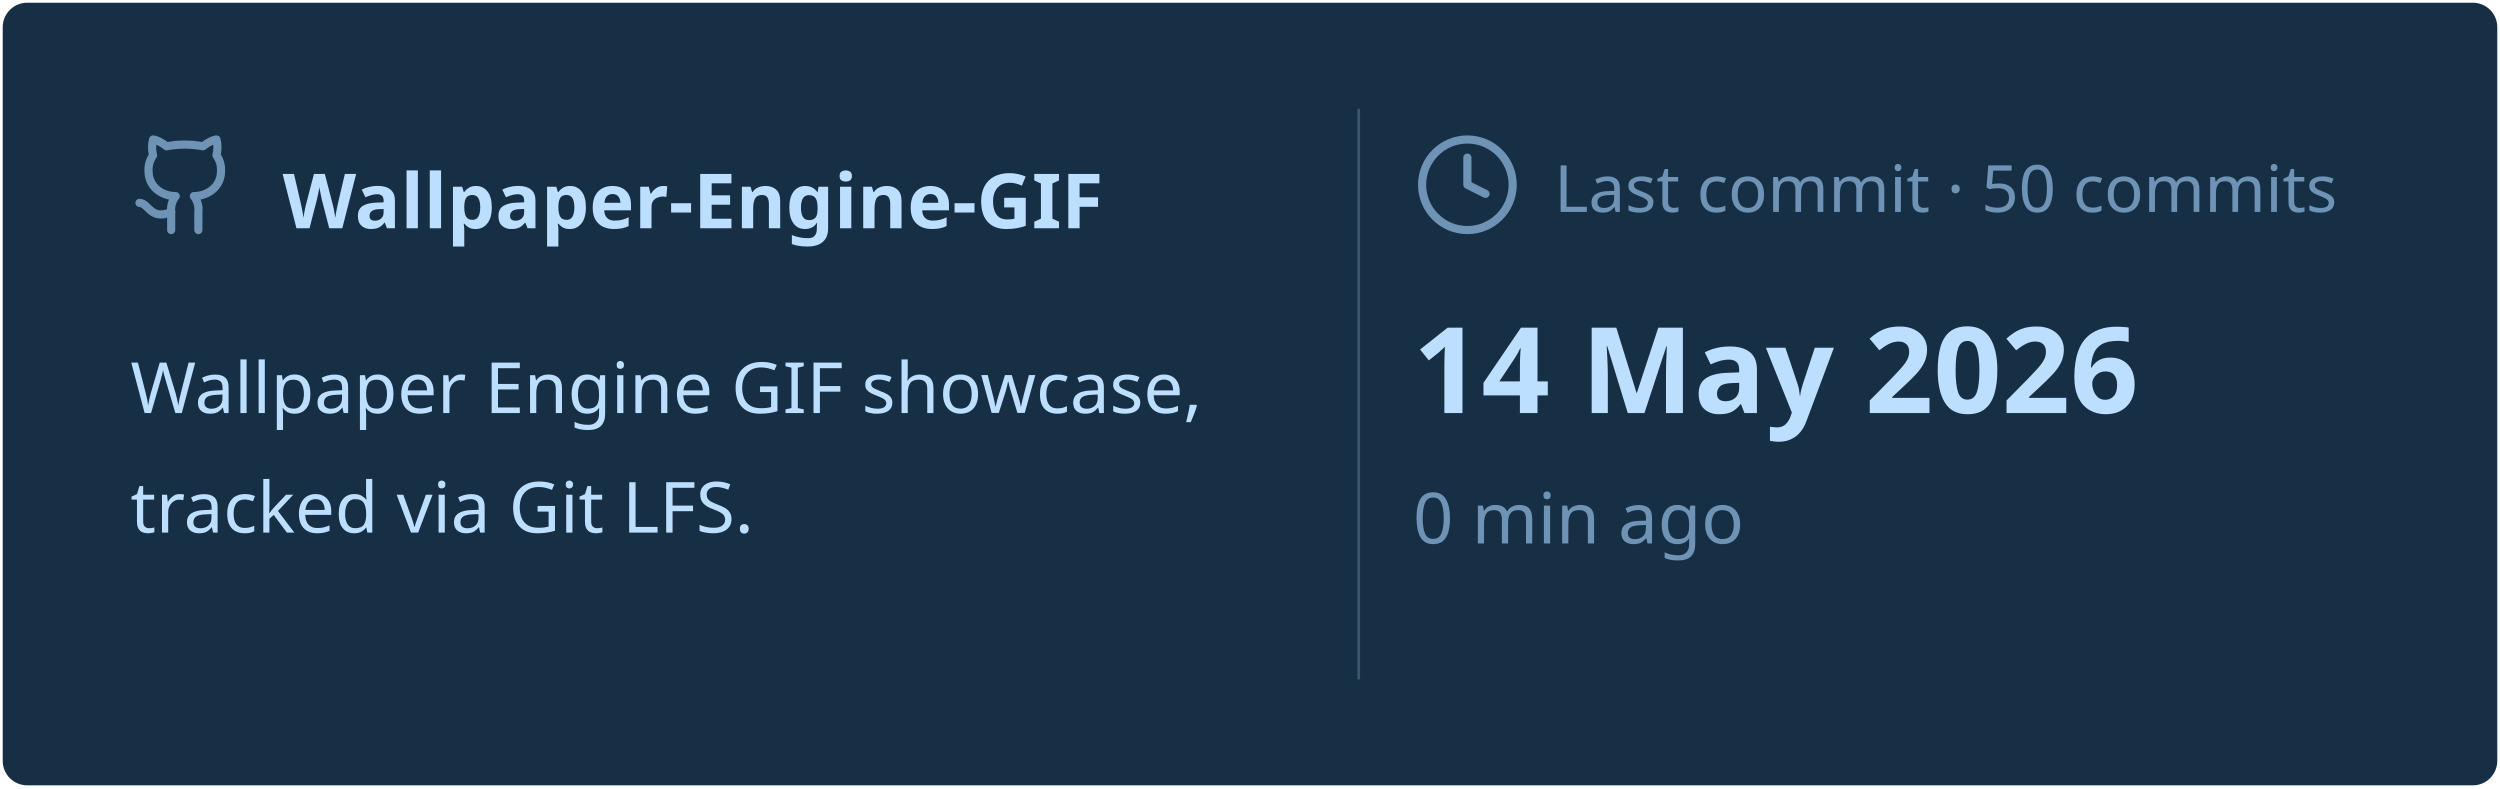
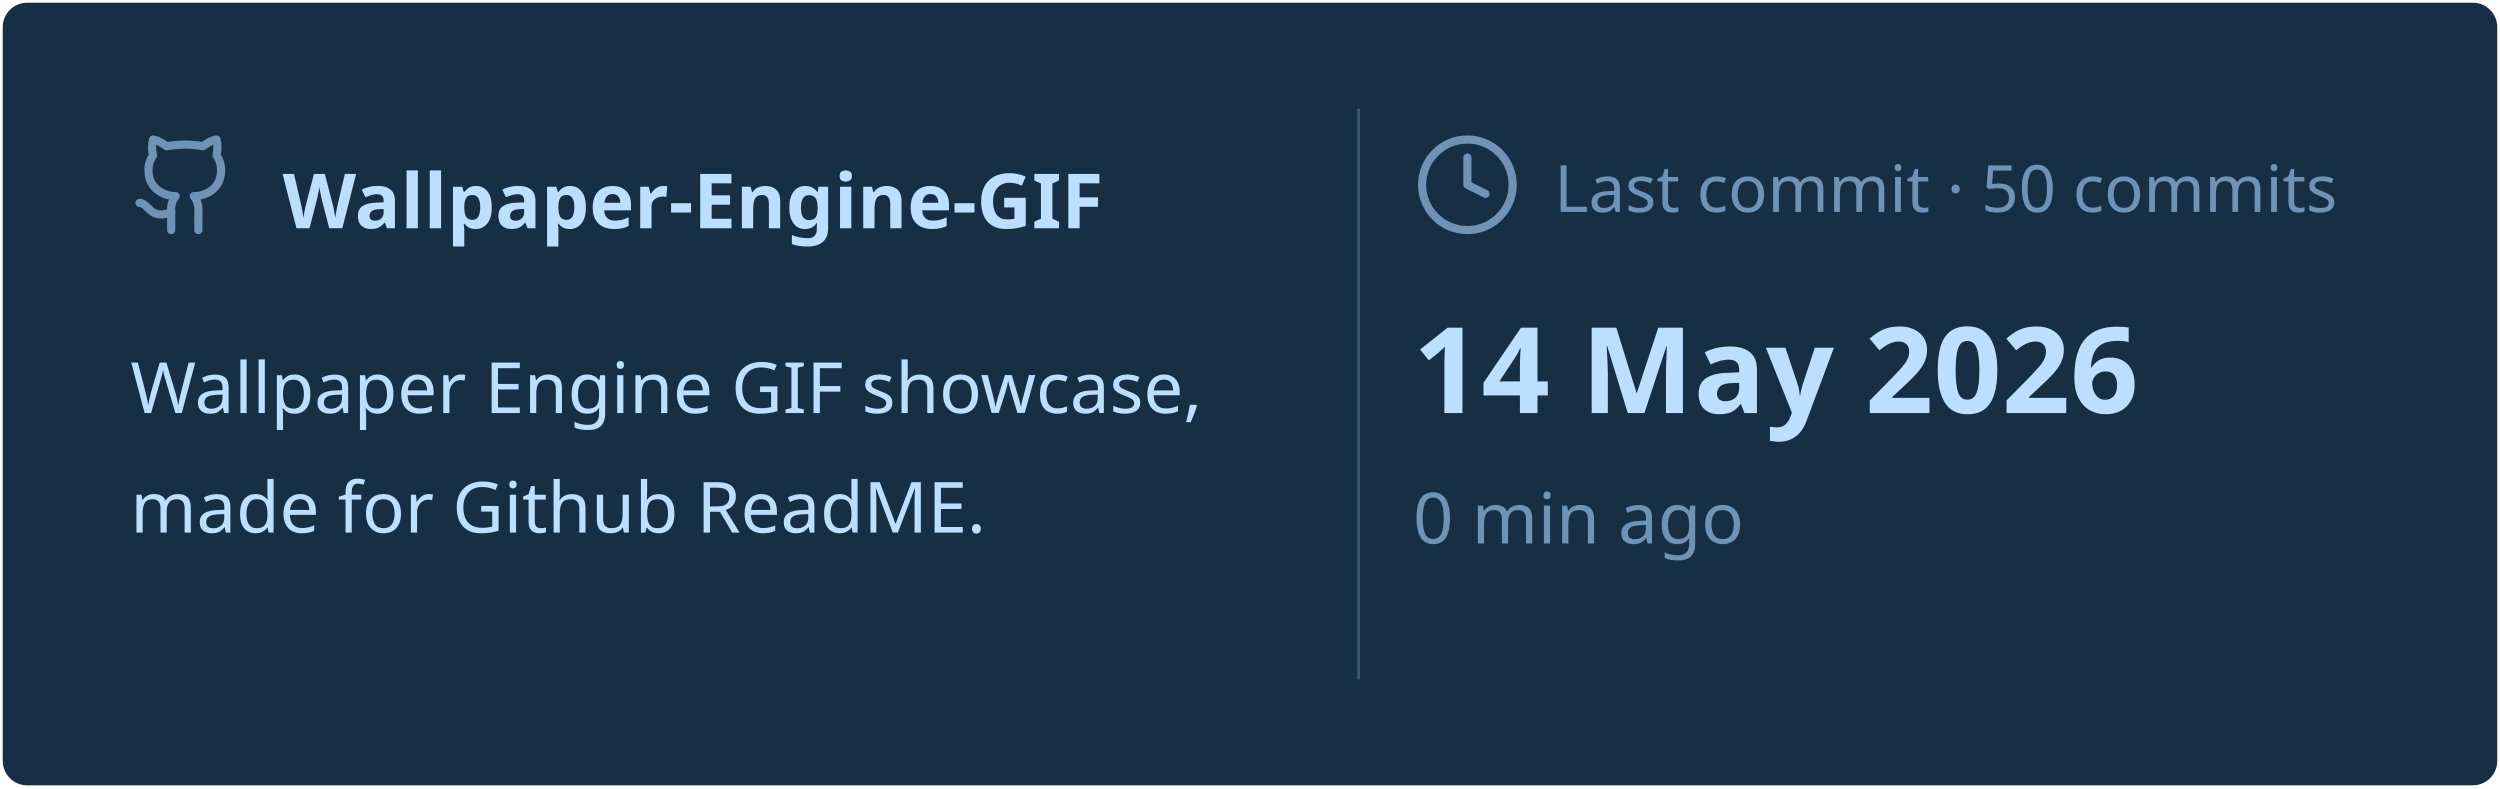
<svg xmlns="http://www.w3.org/2000/svg" viewBox="0 0 460 145" width="460px" height="145px">
  <rect stroke="#000000" stroke-opacity="0" fill="#172F45" rx="4.5" x="0.5" y="0.5" width="459" height="144" />
  <g transform="translate(24, 42)">
    <svg x="0" y="-18" width="20" height="20" viewBox="0 0 24 24" fill="none" stroke="#6E93B5" stroke-width="1.8" stroke-linecap="round" stroke-linejoin="round">
      <path d="M15 22v-4a4.8 4.8 0 0 0-1-3.5c3 0 6-2 6-5.5.08-1.25-.27-2.48-1-3.5.28-1.15.28-2.35 0-3.5 0 0-1 0-3 1.5-2.64-.5-5.36-.5-8 0C6 2 5 2 5 2c-.3 1.15-.3 2.35 0 3.5A5.403 5.403 0 0 0 4 9c0 3.5 3 5.5 6 5.5-.39.49-.68 1.05-.85 1.65-.17.6-.22 1.23-.15 1.85v4" />
      <path d="M9 18c-4.51 2-5-2-7-2" />
    </svg>
    <text x="28" y="0" font-family="&quot;Segoe UI&quot;, Ubuntu, sans-serif" font-size="14" font-weight="700" fill="#BDDFFF">Wallpaper-Engine-GIF</text>
  </g>
  <text x="24" y="76" font-family="&quot;Segoe UI&quot;, Ubuntu, sans-serif" font-size="13" font-weight="400" fill="#BDDFFF">Wallpaper Engine GIF showcase,</text>
-   <text x="24" y="98" font-family="&quot;Segoe UI&quot;, Ubuntu, sans-serif" font-size="13" font-weight="400" fill="#BDDFFF">tracked via Git LFS.</text>
+   <text x="24" y="98" font-family="&quot;Segoe UI&quot;, Ubuntu, sans-serif" font-size="13" font-weight="400" fill="#BDDFFF">made for Github ReadME.</text>
  <line x1="250" y1="20" x2="250" y2="125" stroke="#6E93B5" stroke-width="0.5" stroke-opacity="0.4" />
  <svg x="260" y="24" width="20" height="20" viewBox="0 0 24 24" fill="none" stroke="#6E93B5" stroke-width="1.8" stroke-linecap="round" stroke-linejoin="round">
    <circle cx="12" cy="12" r="10" />
    <polyline points="12 6 12 12 16 14" />
  </svg>
  <text x="286" y="39" font-family="&quot;Segoe UI&quot;, Ubuntu, sans-serif" font-size="12" font-weight="400" fill="#6E93B5">Last commit · 50 commits</text>
  <text x="260" y="76" font-family="&quot;Segoe UI&quot;, Ubuntu, sans-serif" font-size="22" font-weight="700" fill="#BDDFFF">14 May 2026</text>
  <text x="260" y="100" font-family="&quot;Segoe UI&quot;, Ubuntu, sans-serif" font-size="13" font-weight="400" fill="#6E93B5">0 min ago</text>
</svg>
